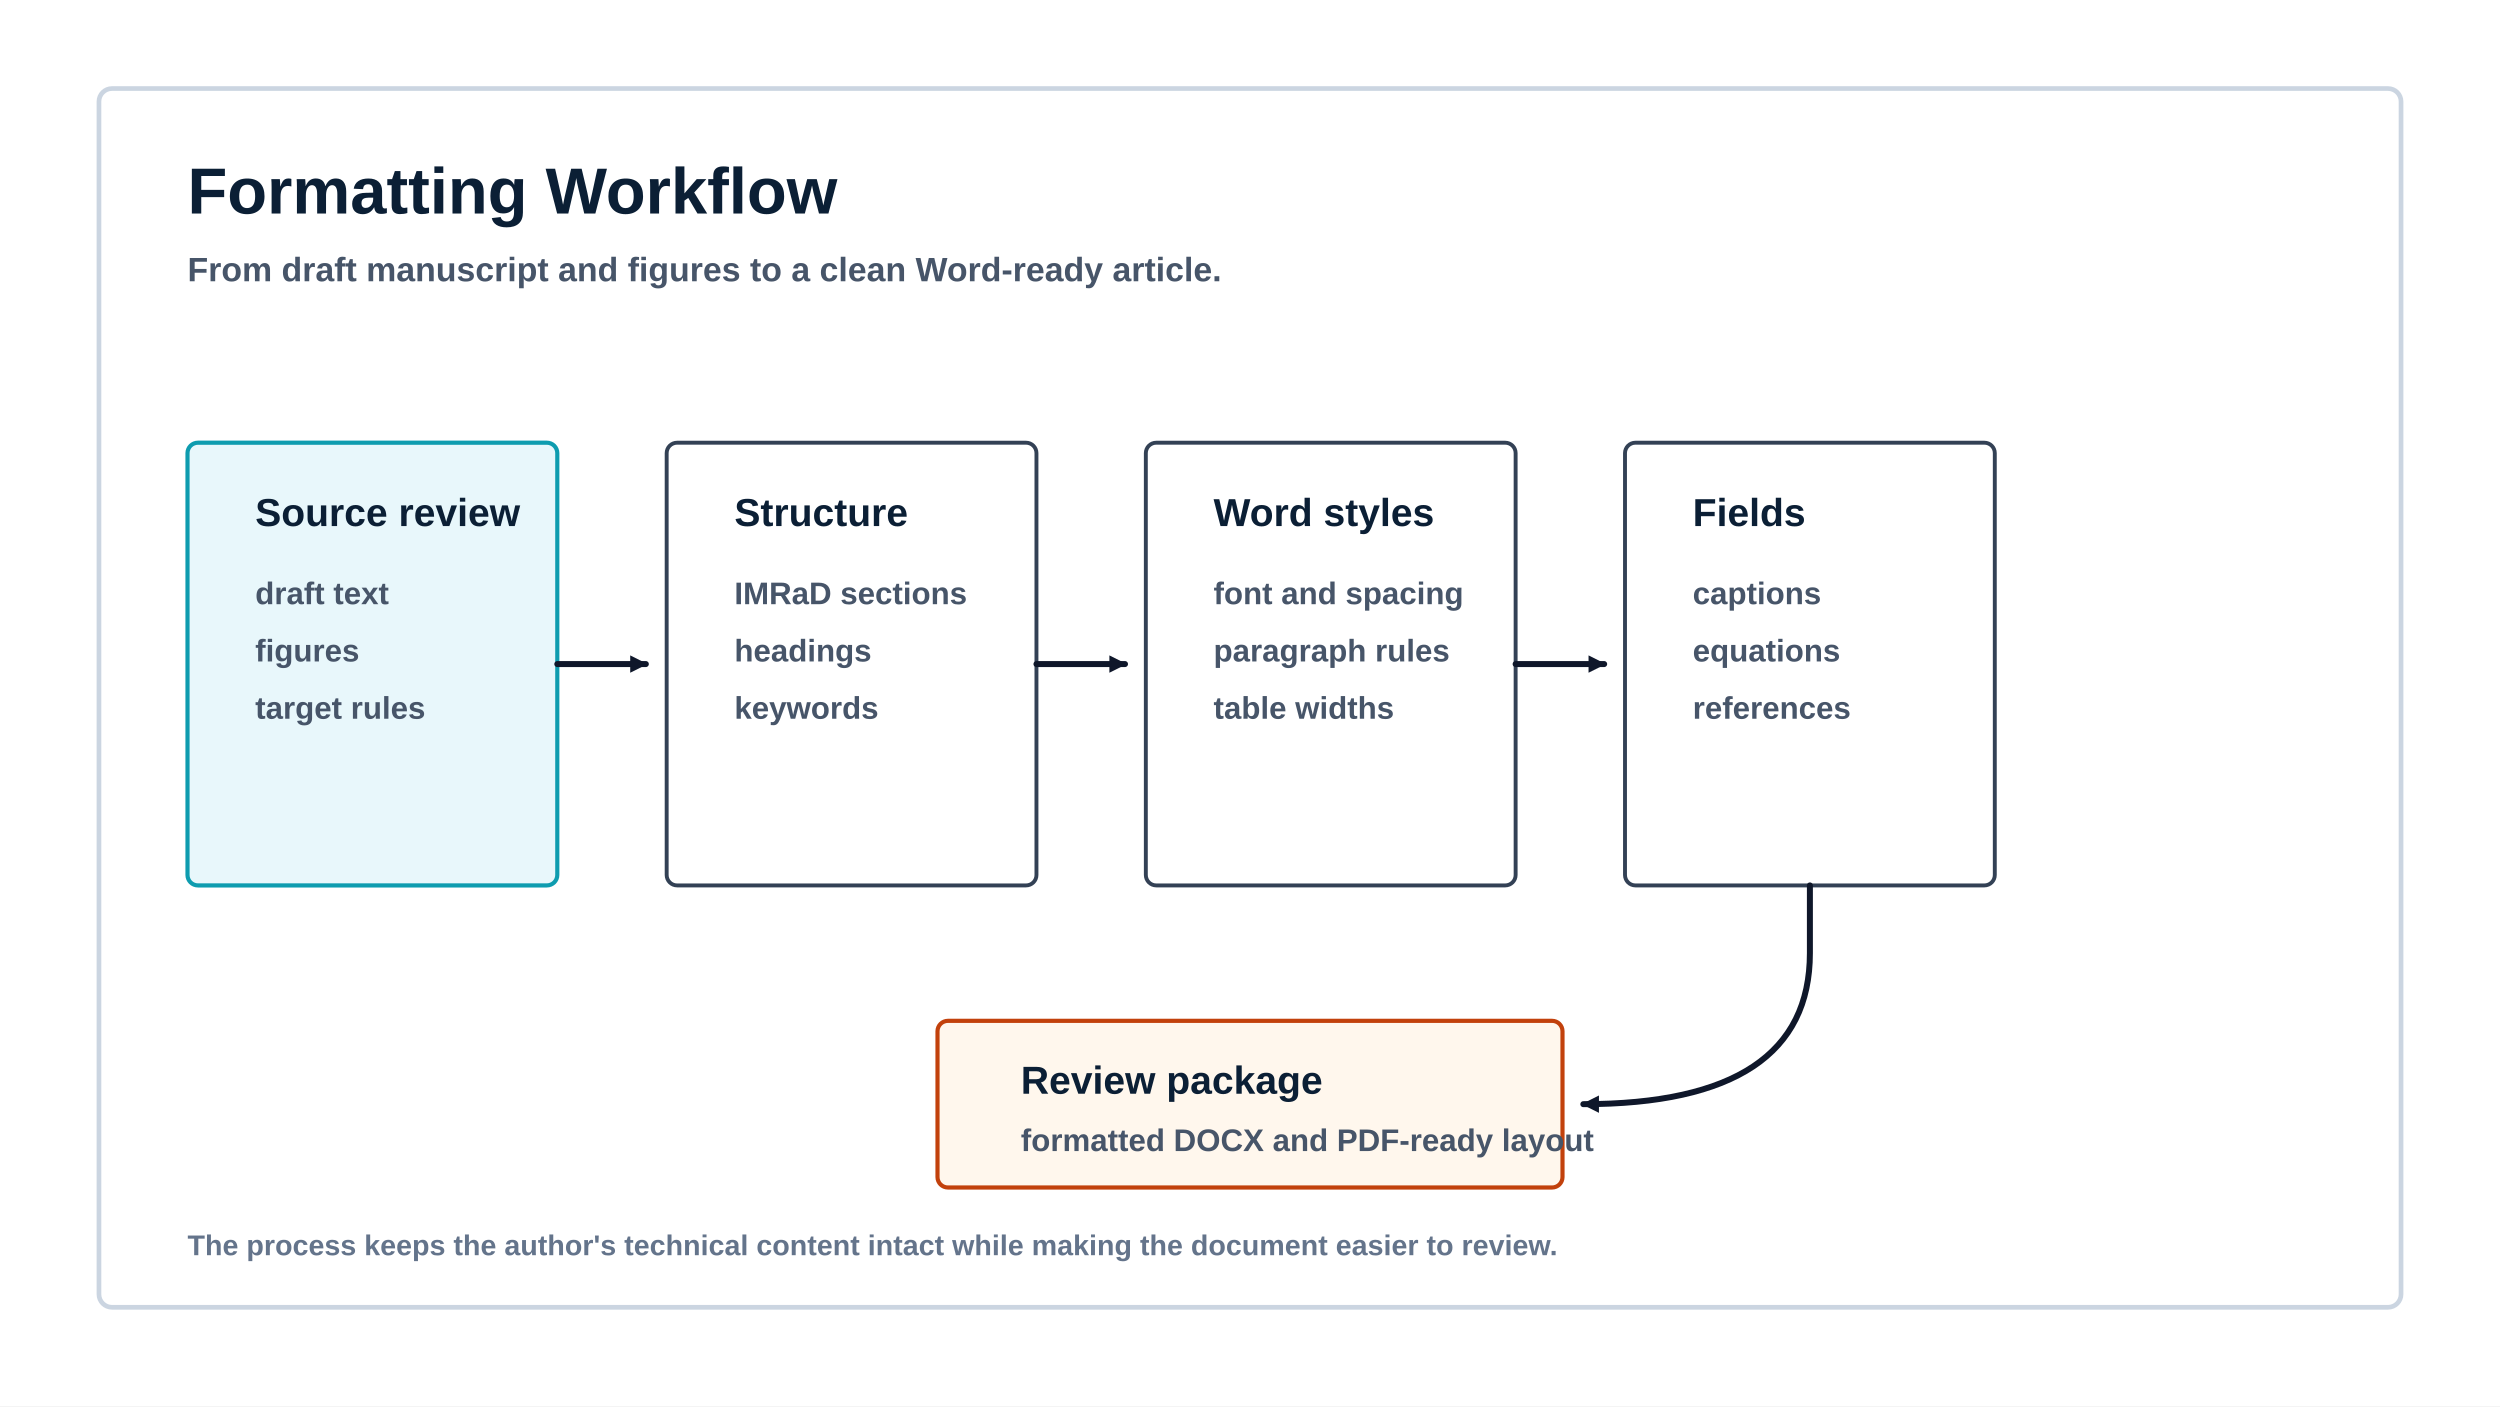
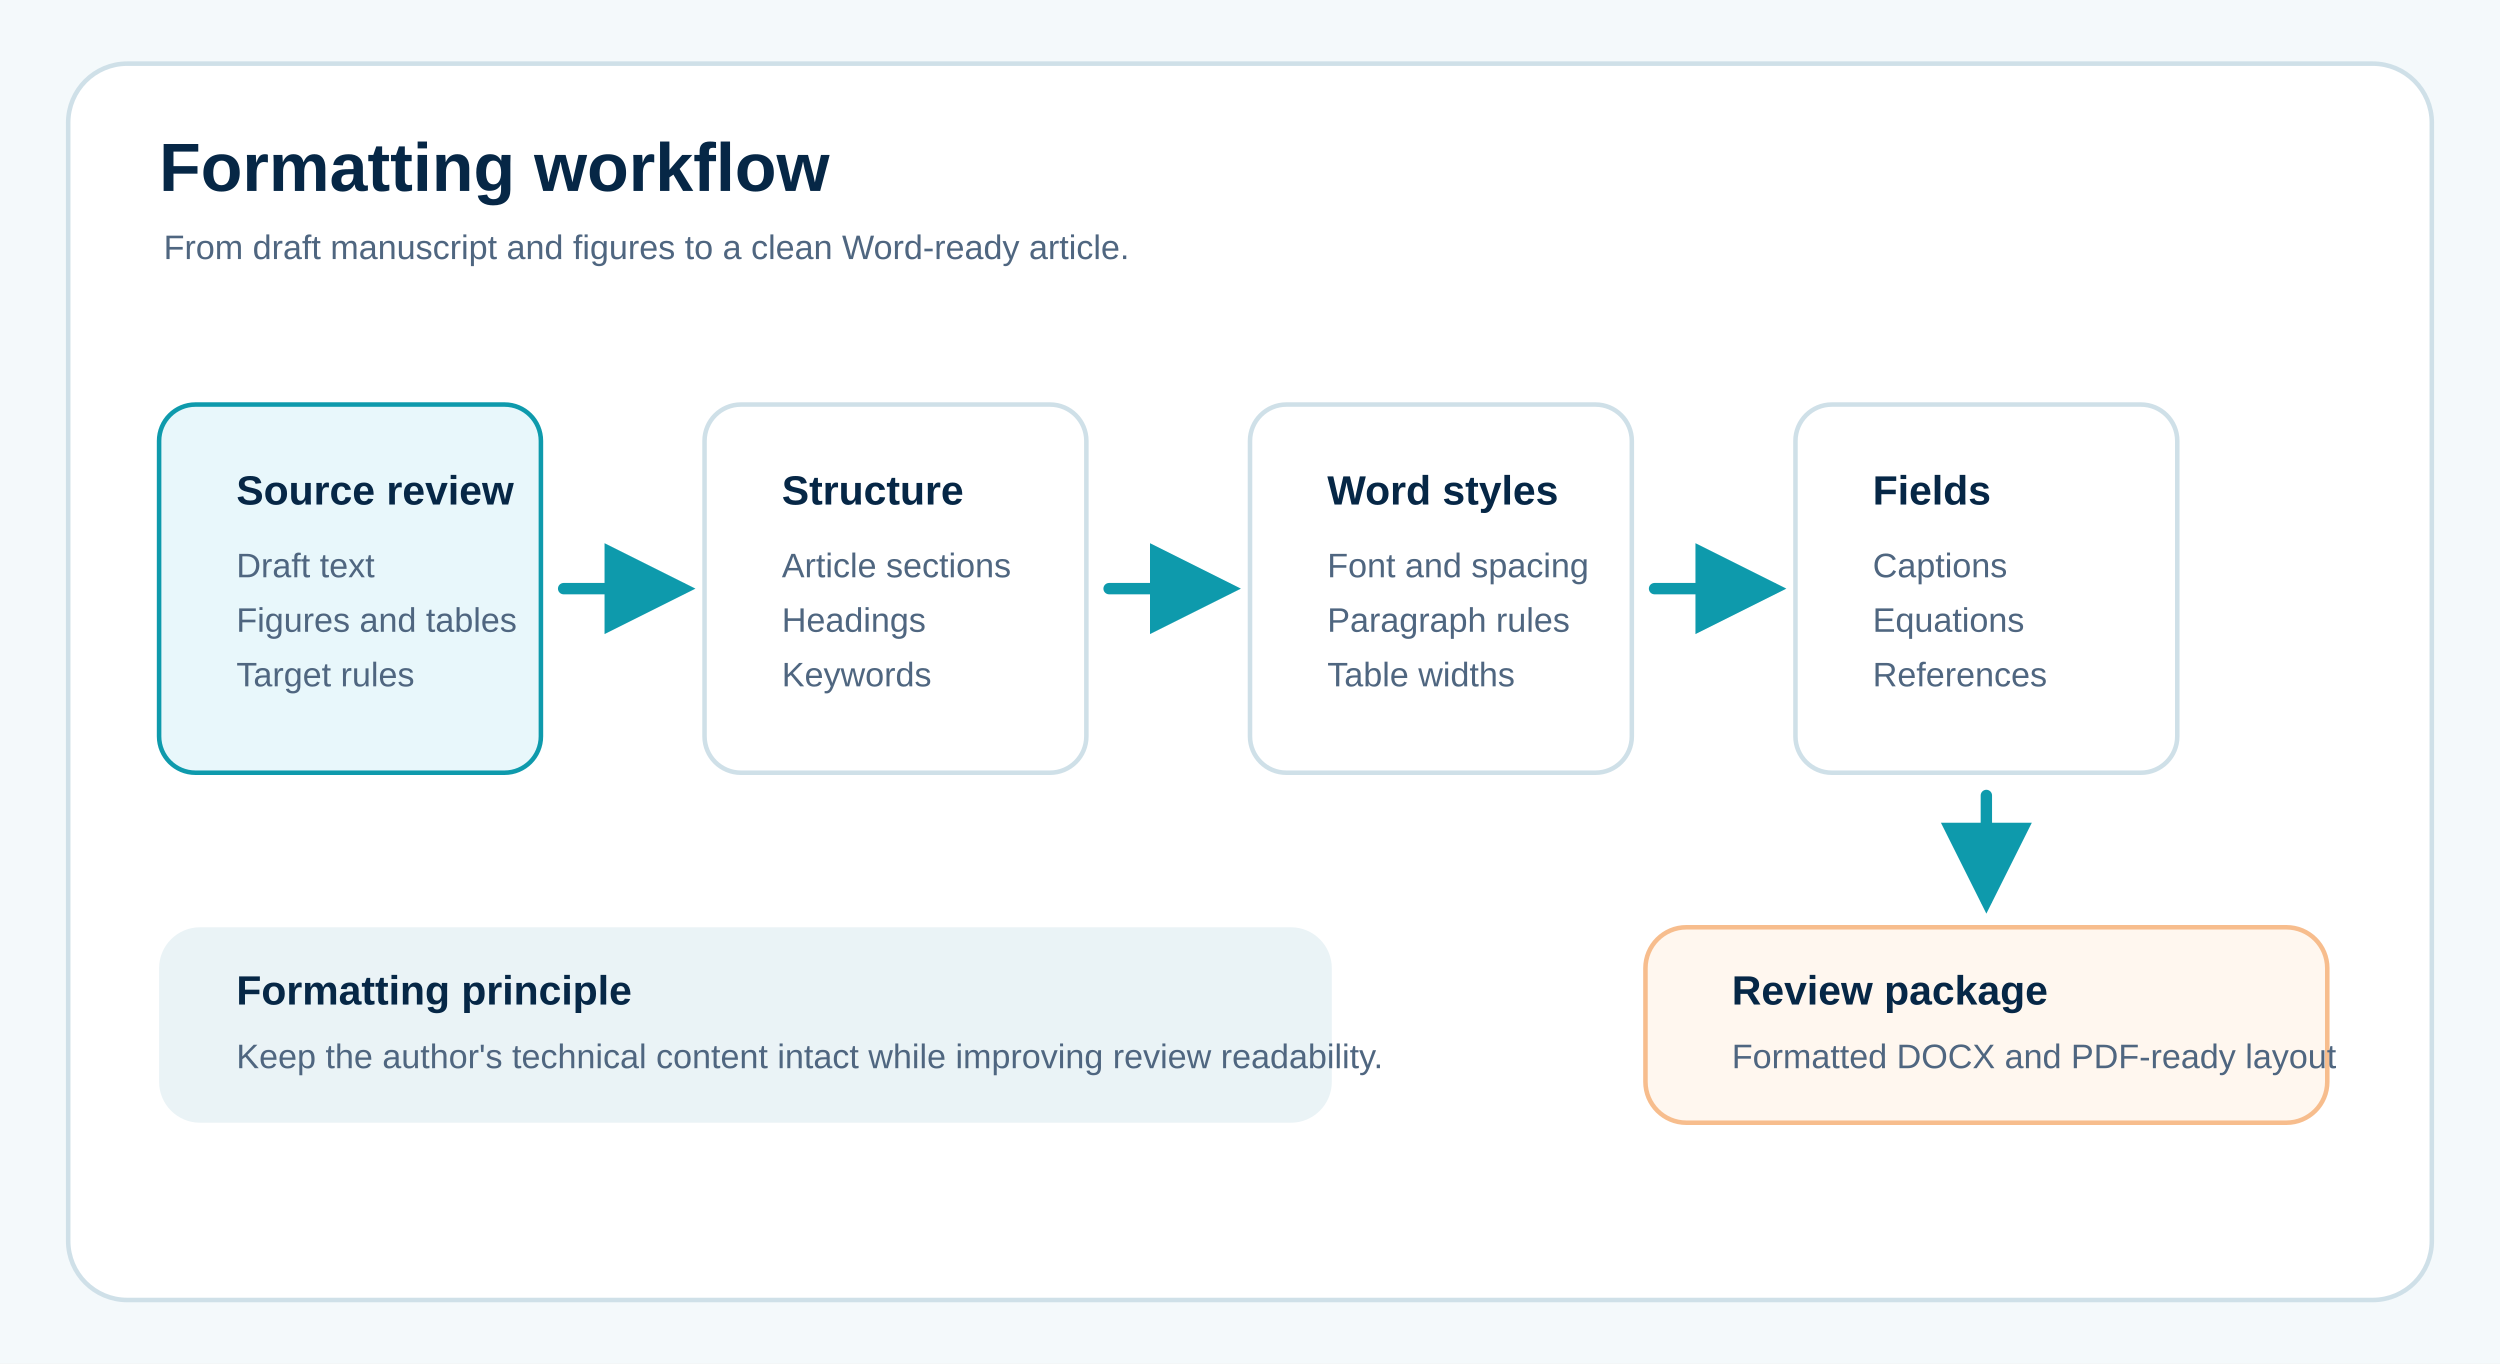
- <svg xmlns="http://www.w3.org/2000/svg" width="960" height="540" viewBox="0 0 960 540" role="img" aria-labelledby="title desc">
+ <svg xmlns="http://www.w3.org/2000/svg" viewBox="0 0 1100 600" role="img" aria-labelledby="title desc">
  <defs>
-     <marker id="arrow" viewBox="0 0 12 12" refX="10" refY="6" markerWidth="8" markerHeight="8" orient="auto" markerUnits="userSpaceOnUse">
-       <path d="M1 1L11 6L1 11Z" fill="#0f172a" />
+     <marker id="arrow-teal" viewBox="0 0 10 10" refX="8.5" refY="5" markerWidth="8" markerHeight="8" orient="auto">
+       <path d="M 0 0 L 10 5 L 0 10 z" fill="#0e9aac" />
    </marker>
    <style>
-       .title { font-family: Arial, Helvetica, sans-serif; font-size: 25px; font-weight: 700; fill: #0b1f35; }
-       .subtitle { font-family: Arial, Helvetica, sans-serif; font-size: 13px; font-weight: 600; fill: #475569; }
-       .head { font-family: Arial, Helvetica, sans-serif; font-size: 15px; font-weight: 700; fill: #0b1f35; }
-       .copy { font-family: Arial, Helvetica, sans-serif; font-size: 12px; font-weight: 600; fill: #475569; }
-       .small { font-family: Arial, Helvetica, sans-serif; font-size: 11px; font-weight: 700; fill: #64748b; }
-       .panel { fill: #ffffff; stroke: #cbd5e1; stroke-width: 1.8; }
-       .stage { fill: #ffffff; stroke: #334155; stroke-width: 1.5; }
-       .input { fill: #e8f7fb; stroke: #0e9caf; stroke-width: 1.6; }
-       .output { fill: #fff7ed; stroke: #c2410c; stroke-width: 1.6; }
-       .flow { stroke: #0f172a; stroke-width: 2.3; fill: none; stroke-linecap: round; marker-end: url(#arrow); }
+       .bg{fill:#f4f9fb}.panel{fill:#fff;stroke:#cfe0e8;stroke-width:2}.stage{fill:#fff;stroke:#cfe0e8;stroke-width:2}.input{fill:#e8f7fb;stroke:#0e9aac;stroke-width:2}.output{fill:#fff7ef;stroke:#f7bd8d;stroke-width:2}.ink{fill:#062746;font-family:Arial,Helvetica,sans-serif;font-weight:700}.muted{fill:#4f6680;font-family:Arial,Helvetica,sans-serif}.title{font-size:30px}.label{font-size:18px}.small{font-size:15px}.tiny{font-size:13px}.line{fill:none;stroke:#0e9aac;stroke-width:5;stroke-linecap:round;stroke-linejoin:round;marker-end:url(#arrow-teal)}.soft{fill:#eaf3f6}.accent{fill:#0e9aac}.dark{fill:#082744}
    </style>
  </defs>
-   <rect width="960" height="540" fill="#ffffff" />
-   <rect x="38" y="34" width="884" height="468" rx="5" class="panel" />
-   <text x="72" y="82" class="title">Formatting Workflow</text>
-   <text x="72" y="108" class="subtitle">From draft manuscript and figures to a clean Word-ready article.</text>
-   <rect x="72" y="170" width="142" height="170" rx="4" class="input" />
-   <text x="98" y="202" class="head">Source review</text>
-   <text x="98" y="232" class="copy">draft text</text>
-   <text x="98" y="254" class="copy">figures</text>
-   <text x="98" y="276" class="copy">target rules</text>
-   <rect x="256" y="170" width="142" height="170" rx="4" class="stage" />
-   <text x="282" y="202" class="head">Structure</text>
-   <text x="282" y="232" class="copy">IMRaD sections</text>
-   <text x="282" y="254" class="copy">headings</text>
-   <text x="282" y="276" class="copy">keywords</text>
-   <rect x="440" y="170" width="142" height="170" rx="4" class="stage" />
-   <text x="466" y="202" class="head">Word styles</text>
-   <text x="466" y="232" class="copy">font and spacing</text>
-   <text x="466" y="254" class="copy">paragraph rules</text>
-   <text x="466" y="276" class="copy">table widths</text>
-   <rect x="624" y="170" width="142" height="170" rx="4" class="stage" />
-   <text x="650" y="202" class="head">Fields</text>
-   <text x="650" y="232" class="copy">captions</text>
-   <text x="650" y="254" class="copy">equations</text>
-   <text x="650" y="276" class="copy">references</text>
-   <rect x="360" y="392" width="240" height="64" rx="4" class="output" />
-   <text x="392" y="420" class="head">Review package</text>
-   <text x="392" y="442" class="copy">formatted DOCX and PDF-ready layout</text>
-   <path d="M214 255H248" class="flow" />
-   <path d="M398 255H432" class="flow" />
-   <path d="M582 255H616" class="flow" />
-   <path d="M695 340V366Q695 424 608 424" class="flow" />
-   <text x="72" y="482" class="small">The process keeps the author's technical content intact while making the document easier to review.</text>
+   <rect class="bg" width="1100" height="600" />
+   <rect class="panel" x="30" y="28" width="1040" height="544" rx="26" />
+   <text class="ink title" x="70" y="84">Formatting workflow</text>
+   <text class="muted small" x="72" y="114">From draft manuscript and figures to a clean Word-ready article.</text>
+   <rect class="input" x="70" y="178" width="168" height="162" rx="16" />
+   <text class="ink label" x="104" y="222">Source review</text>
+   <text class="muted small" x="104" y="254">Draft text</text>
+   <text class="muted small" x="104" y="278">Figures and tables</text>
+   <text class="muted small" x="104" y="302">Target rules</text>
+   <path class="line" d="M248 259 H300" />
+   <rect class="stage" x="310" y="178" width="168" height="162" rx="16" />
+   <text class="ink label" x="344" y="222">Structure</text>
+   <text class="muted small" x="344" y="254">Article sections</text>
+   <text class="muted small" x="344" y="278">Headings</text>
+   <text class="muted small" x="344" y="302">Keywords</text>
+   <path class="line" d="M488 259 H540" />
+   <rect class="stage" x="550" y="178" width="168" height="162" rx="16" />
+   <text class="ink label" x="584" y="222">Word styles</text>
+   <text class="muted small" x="584" y="254">Font and spacing</text>
+   <text class="muted small" x="584" y="278">Paragraph rules</text>
+   <text class="muted small" x="584" y="302">Table widths</text>
+   <path class="line" d="M728 259 H780" />
+   <rect class="stage" x="790" y="178" width="168" height="162" rx="16" />
+   <text class="ink label" x="824" y="222">Fields</text>
+   <text class="muted small" x="824" y="254">Captions</text>
+   <text class="muted small" x="824" y="278">Equations</text>
+   <text class="muted small" x="824" y="302">References</text>
+   <path class="line" d="M874 350 V396" />
+   <rect class="output" x="724" y="408" width="300" height="86" rx="18" />
+   <text class="ink label" x="762" y="442">Review package</text>
+   <text class="muted small" x="762" y="470">Formatted DOCX and PDF-ready layout</text>
+   <rect class="soft" x="70" y="408" width="516" height="86" rx="18" />
+   <text class="ink label" x="104" y="442">Formatting principle</text>
+   <text class="muted small" x="104" y="470">Keep the author's technical content intact while improving review readability.</text>
</svg>
